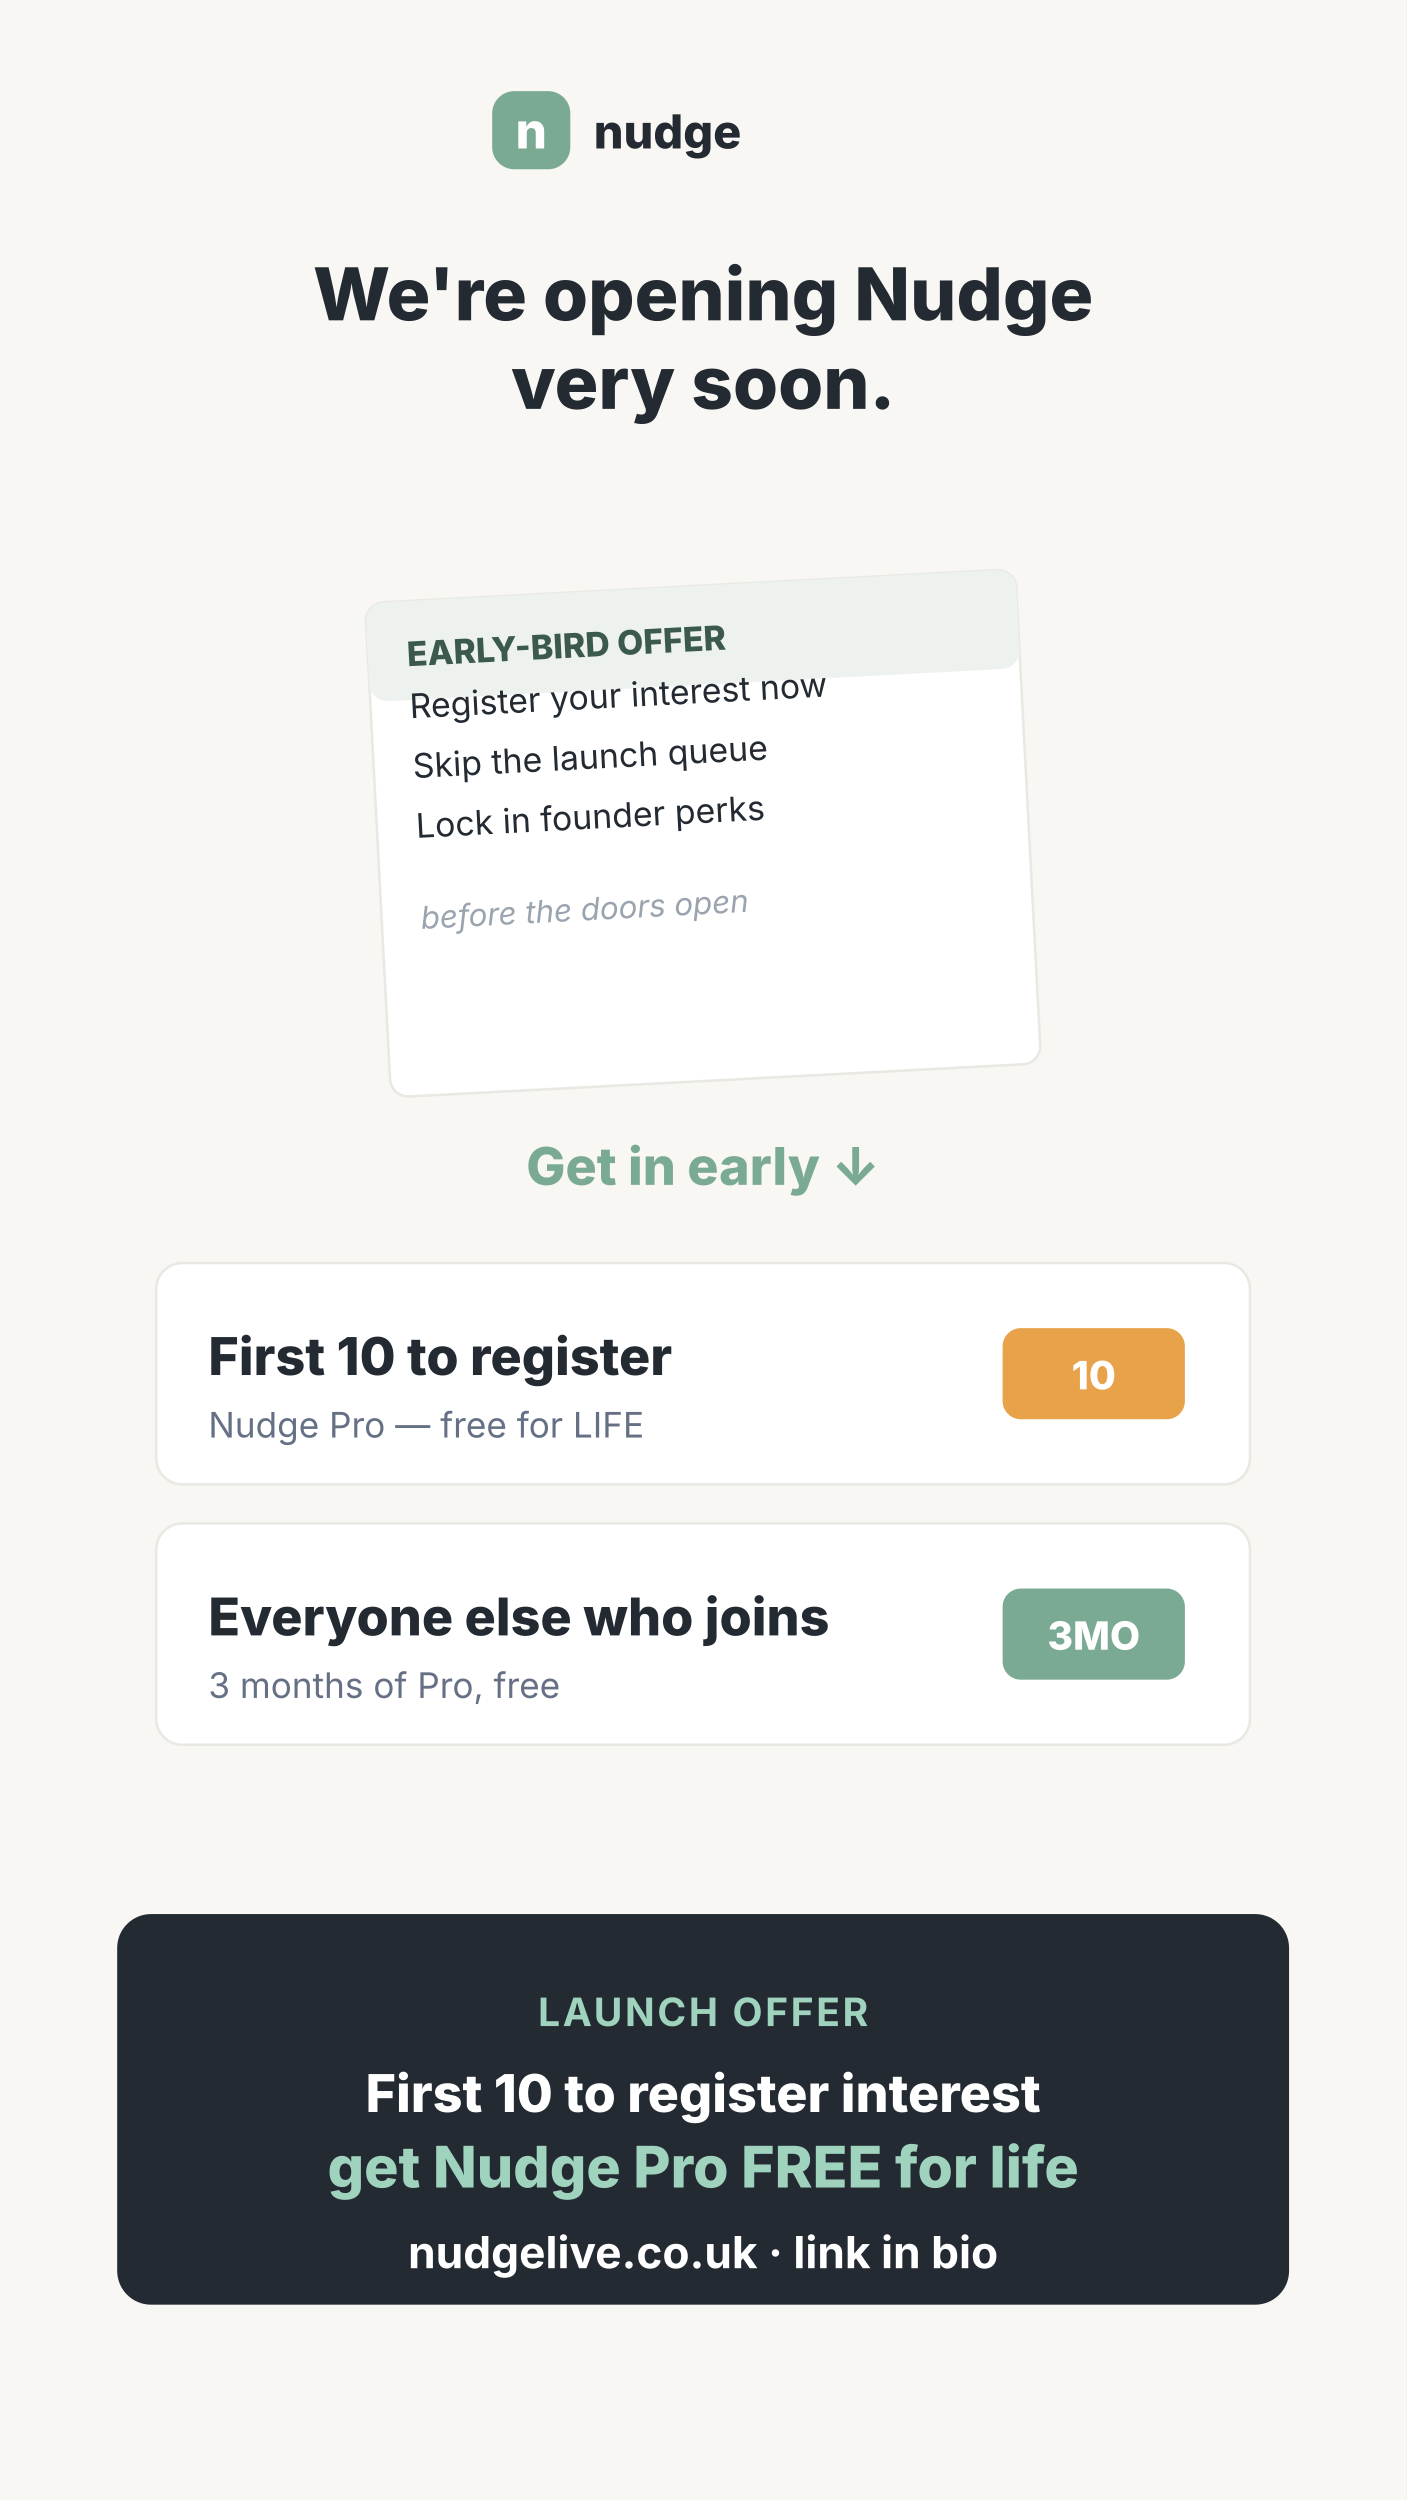
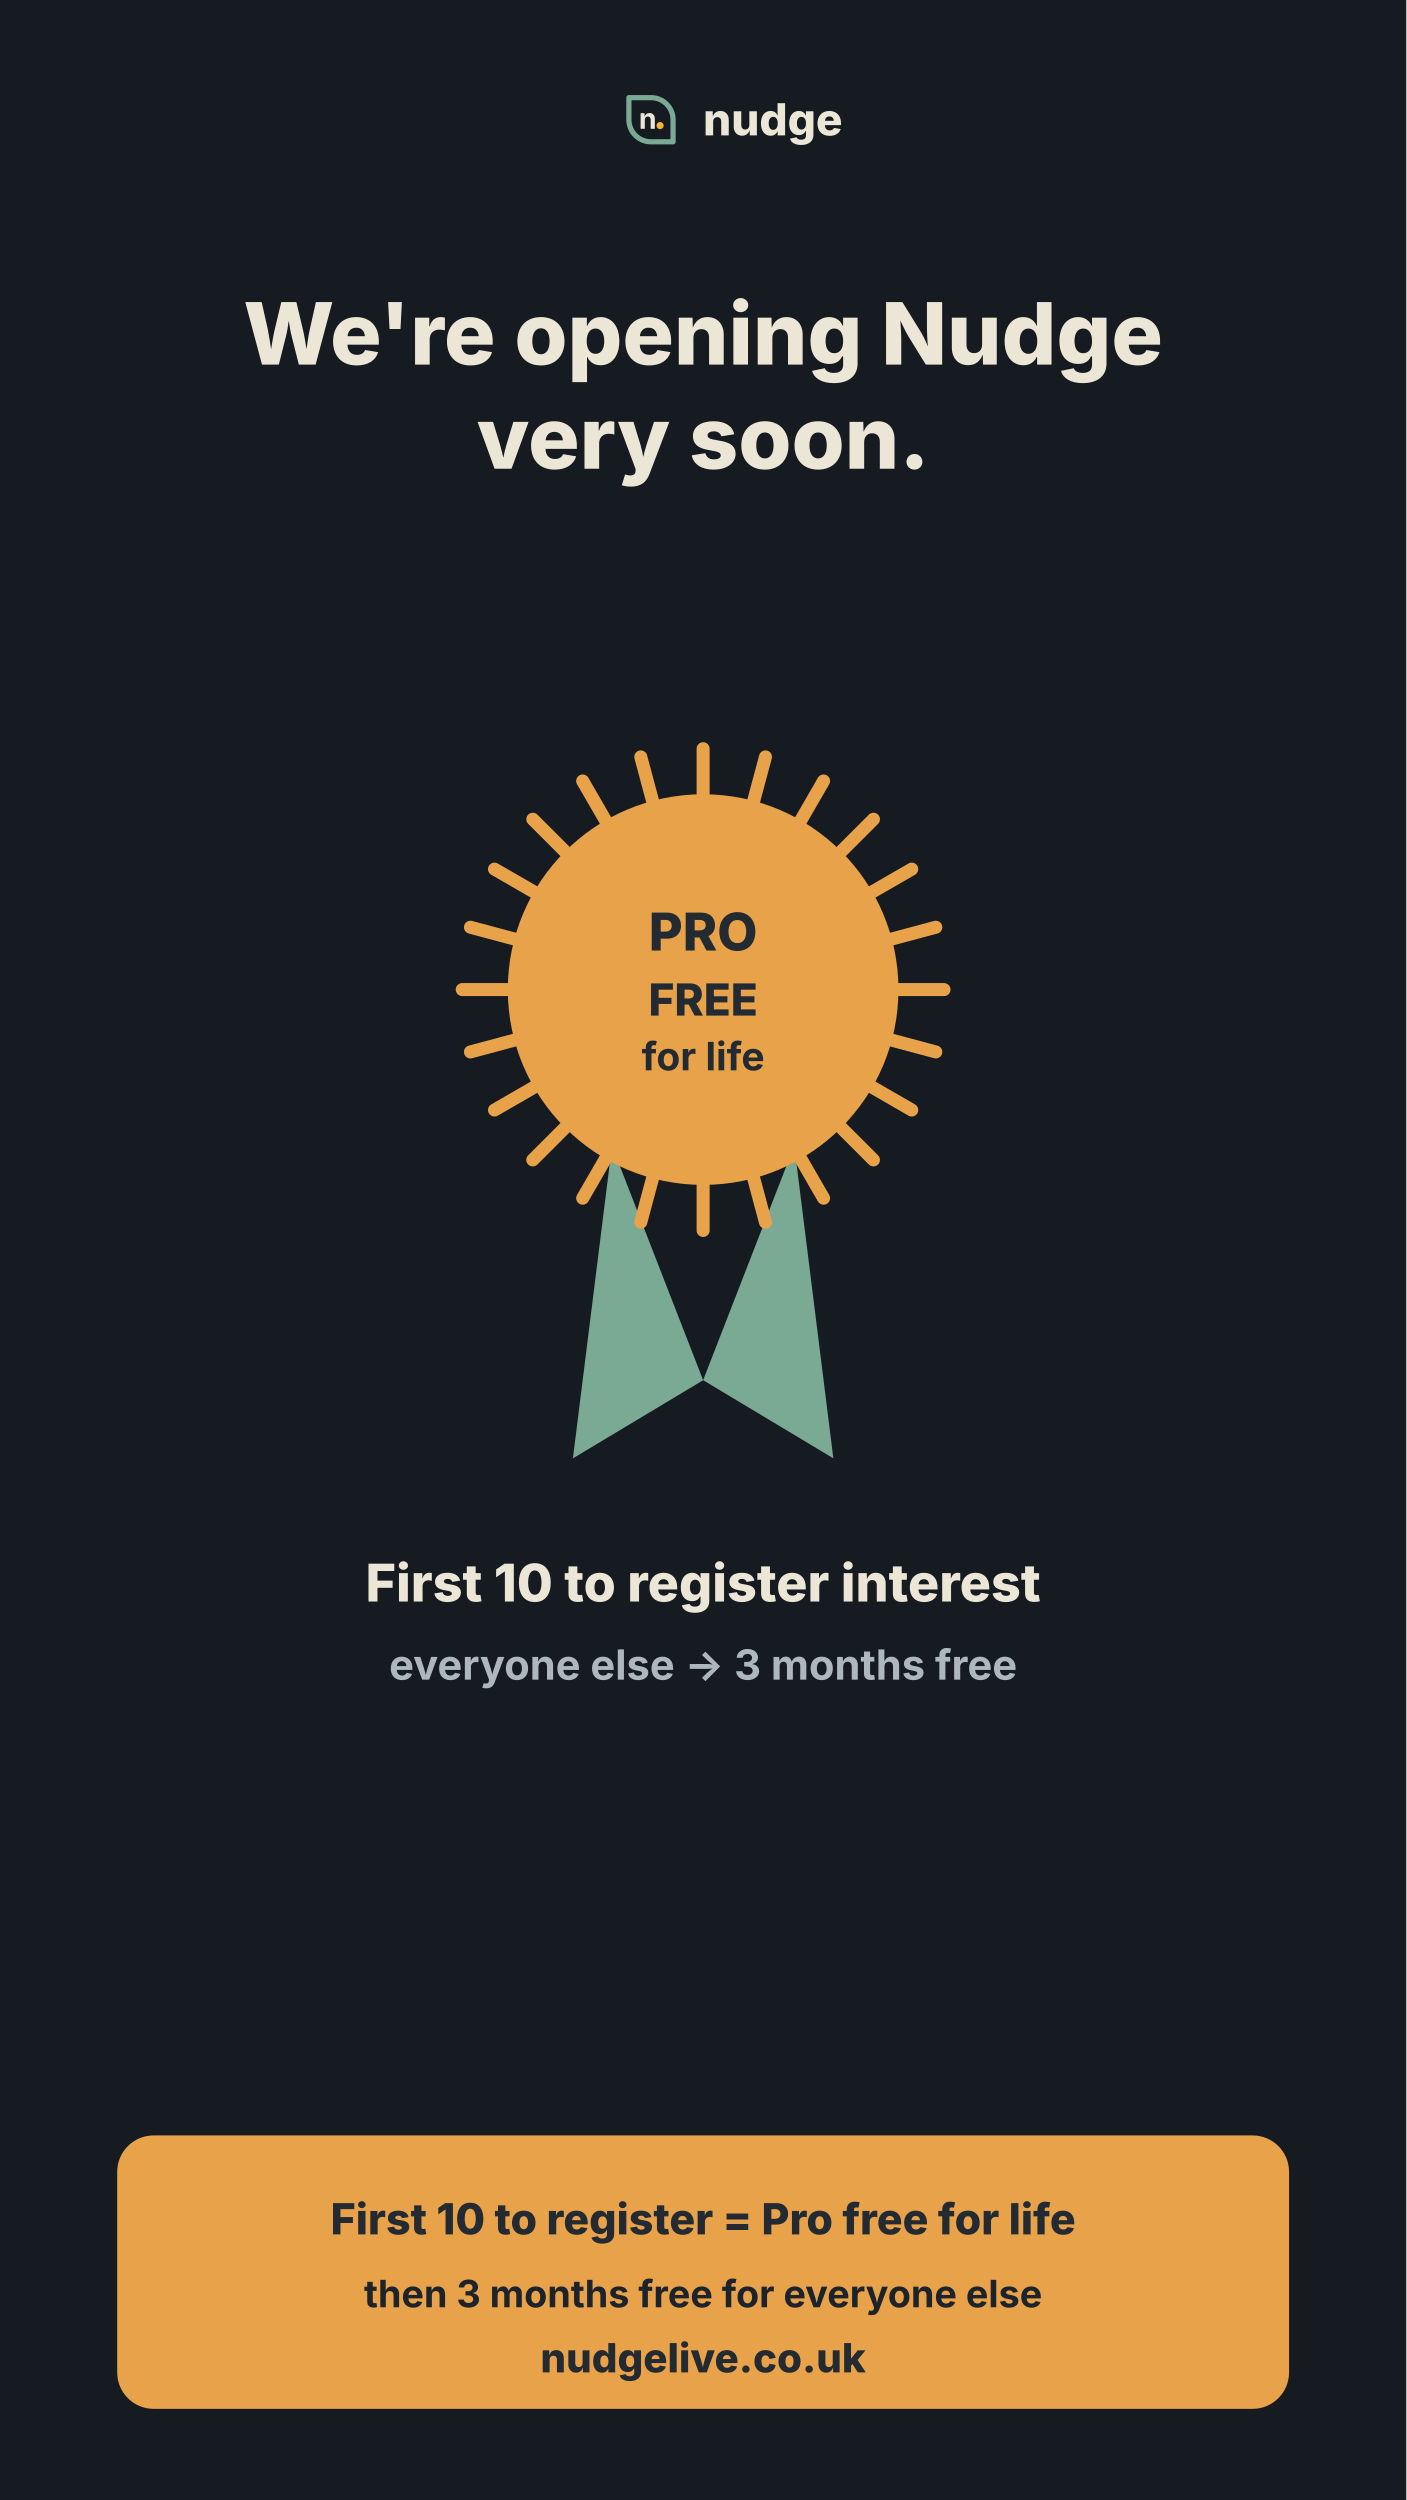
<svg xmlns="http://www.w3.org/2000/svg" viewBox="0 0 1080 1920" width="1080" height="1920" font-family="Inter, Arial, sans-serif">
-   <rect width="1080" height="1920" fill="#F8F7F4" />
-   <rect x="378" y="70" width="60" height="60" rx="17" fill="#7BAA94" />
-   <text x="408" y="114" font-size="38" font-weight="800" fill="#FFFFFF" text-anchor="middle">n</text>
-   <text x="456" y="114" font-size="36" font-weight="800" fill="#232A32">nudge</text>
-   <text x="540" y="246" font-size="56" font-weight="800" fill="#232A32" text-anchor="middle">We're opening Nudge</text>
-   <text x="540" y="314" font-size="56" font-weight="800" fill="#232A32" text-anchor="middle">very soon.</text>
-   <g transform="rotate(-3 540 640)">
-     <rect x="290" y="450" width="500" height="380" rx="14" fill="#FFFFFF" stroke="#E9E9E3" stroke-width="2" />
-     <rect x="290" y="450" width="500" height="76" rx="14" fill="#EDF2EF" />
-     <text x="320" y="500" font-size="26" font-weight="800" fill="#3C5A4C">EARLY-BIRD OFFER</text>
-     <text x="320" y="540" font-size="26" fill="#232A32">Register your interest now</text>
-     <text x="320" y="586" font-size="26" fill="#232A32">Skip the launch queue</text>
-     <text x="320" y="632" font-size="26" fill="#232A32">Lock in founder perks</text>
-     <text x="320" y="702" font-size="24" fill="#9AA4AE" font-style="italic">before the doors open</text>
+   <rect width="1080" height="1920" fill="#161B21" />
+   <g transform="translate(475.0,67.0) scale(0.499)">
+     <path d="M 16 16 L 50 16 A 34 34 0 0 1 84 50 L 84 84 L 50 84 A 34 34 0 0 1 16 50 Z" fill="none" stroke="#7BAA94" stroke-width="8" stroke-linejoin="round" stroke-linecap="round" />
+     <text x="45" y="64" font-size="44" font-weight="700" fill="#ECE6D6" text-anchor="middle">n</text>
+     <circle cx="64" cy="59" r="5.5" fill="#F5B52E" />
  </g>
-   <text x="540" y="910" font-size="40" font-weight="800" fill="#7BAA94" text-anchor="middle">Get in early ↓</text>
-   <rect x="120" y="970" width="840" height="170" rx="20" fill="#FFFFFF" stroke="#E9E9E3" stroke-width="2" />
-   <text x="160" y="1056" font-size="40" font-weight="800" fill="#232A32">First 10 to register</text>
-   <text x="160" y="1104" font-size="27" fill="#667085">Nudge Pro — free for LIFE</text>
-   <rect x="770" y="1020" width="140" height="70" rx="14" fill="#E8A24A" />
-   <text x="840" y="1067" font-size="30" font-weight="800" fill="#FFFFFF" text-anchor="middle">10</text>
-   <rect x="120" y="1170" width="840" height="170" rx="20" fill="#FFFFFF" stroke="#E9E9E3" stroke-width="2" />
-   <text x="160" y="1256" font-size="40" font-weight="800" fill="#232A32">Everyone else who joins</text>
-   <text x="160" y="1304" font-size="27" fill="#667085">3 months of Pro, free</text>
-   <rect x="770" y="1220" width="140" height="70" rx="14" fill="#7BAA94" />
-   <text x="840" y="1267" font-size="30" font-weight="800" fill="#FFFFFF" text-anchor="middle">3MO</text>
-   <rect x="90" y="1470" width="900" height="300" rx="26" fill="#232A32" />
-   <text x="540" y="1556" font-size="30" font-weight="700" fill="#9FD3BD" text-anchor="middle" letter-spacing="2">LAUNCH OFFER</text>
-   <text x="540" y="1622" font-size="40" font-weight="800" fill="#FFFFFF" text-anchor="middle">First 10 to register interest</text>
-   <text x="540" y="1680" font-size="44" font-weight="800" fill="#9FD3BD" text-anchor="middle">get Nudge Pro FREE for life</text>
-   <text x="540" y="1742" font-size="34" font-weight="700" fill="#FFFFFF" text-anchor="middle">nudgelive.co.uk · link in bio</text>
+   <text x="540" y="104" font-size="34" font-weight="800" fill="#ECE6D6">nudge</text>
+   <text x="540" y="280" font-size="66" font-weight="800" fill="#ECE6D6" text-anchor="middle">We're opening Nudge</text>
+   <text x="540" y="360" font-size="66" font-weight="800" fill="#ECE6D6" text-anchor="middle">very soon.</text>
+   <path d="M 470 880 l -30 240 l 100 -60 z" fill="#7BAA94" />
+   <path d="M 610 880 l 30 240 l -100 -60 z" fill="#7BAA94" />
+   <g stroke="#E8A24A" stroke-width="10" stroke-linecap="round">
+     <line x1="690" y1="760" x2="725" y2="760" />
+     <line x1="684.889" y1="798.823" x2="718.696" y2="807.882" />
+     <line x1="669.904" y1="835" x2="700.215" y2="852.5" />
+     <line x1="646.066" y1="866.066" x2="670.815" y2="890.815" />
+     <line x1="615" y1="889.904" x2="632.5" y2="920.215" />
+     <line x1="578.823" y1="904.889" x2="587.882" y2="938.696" />
+     <line x1="540" y1="910" x2="540" y2="945" />
+     <line x1="501.177" y1="904.889" x2="492.118" y2="938.696" />
+     <line x1="465" y1="889.904" x2="447.5" y2="920.215" />
+     <line x1="433.934" y1="866.066" x2="409.185" y2="890.815" />
+     <line x1="410.096" y1="835" x2="379.785" y2="852.5" />
+     <line x1="395.111" y1="798.823" x2="361.304" y2="807.882" />
+     <line x1="390" y1="760" x2="355" y2="760" />
+     <line x1="395.111" y1="721.177" x2="361.304" y2="712.118" />
+     <line x1="410.096" y1="685" x2="379.785" y2="667.5" />
+     <line x1="433.934" y1="653.934" x2="409.185" y2="629.185" />
+     <line x1="465" y1="630.096" x2="447.5" y2="599.785" />
+     <line x1="501.177" y1="615.111" x2="492.118" y2="581.304" />
+     <line x1="540" y1="610" x2="540" y2="575" />
+     <line x1="578.823" y1="615.111" x2="587.882" y2="581.304" />
+     <line x1="615" y1="630.096" x2="632.5" y2="599.785" />
+     <line x1="646.066" y1="653.934" x2="670.815" y2="629.185" />
+     <line x1="669.904" y1="685" x2="700.215" y2="667.5" />
+     <line x1="684.889" y1="721.177" x2="718.696" y2="712.118" />
+   </g>
+   <circle cx="540" cy="760" r="150" fill="#E8A24A" />
+   <text x="540" y="730" font-size="40" font-weight="800" fill="#232A32" text-anchor="middle">PRO</text>
+   <text x="540" y="780" font-size="34" font-weight="800" fill="#232A32" text-anchor="middle">FREE</text>
+   <text x="540" y="822" font-size="30" font-weight="700" fill="#232A32" text-anchor="middle">for life</text>
+   <text x="540" y="1230" font-size="40" font-weight="800" fill="#ECE6D6" text-anchor="middle">First 10 to register interest</text>
+   <text x="540" y="1290" font-size="32" font-weight="700" fill="#AEB6BE" text-anchor="middle">everyone else → 3 months free</text>
+   <rect x="90" y="1640" width="900" height="210" rx="28" fill="#E8A24A" />
+   <text x="540" y="1716" font-size="33" font-weight="800" fill="#232A32" text-anchor="middle">First 10 to register = Pro free for life</text>
+   <text x="540" y="1772" font-size="29" font-weight="700" fill="#1c232b" text-anchor="middle">then 3 months free for everyone else</text>
+   <text x="540" y="1822" font-size="31" font-weight="800" fill="#232A32" text-anchor="middle">nudgelive.co.uk</text>
</svg>
